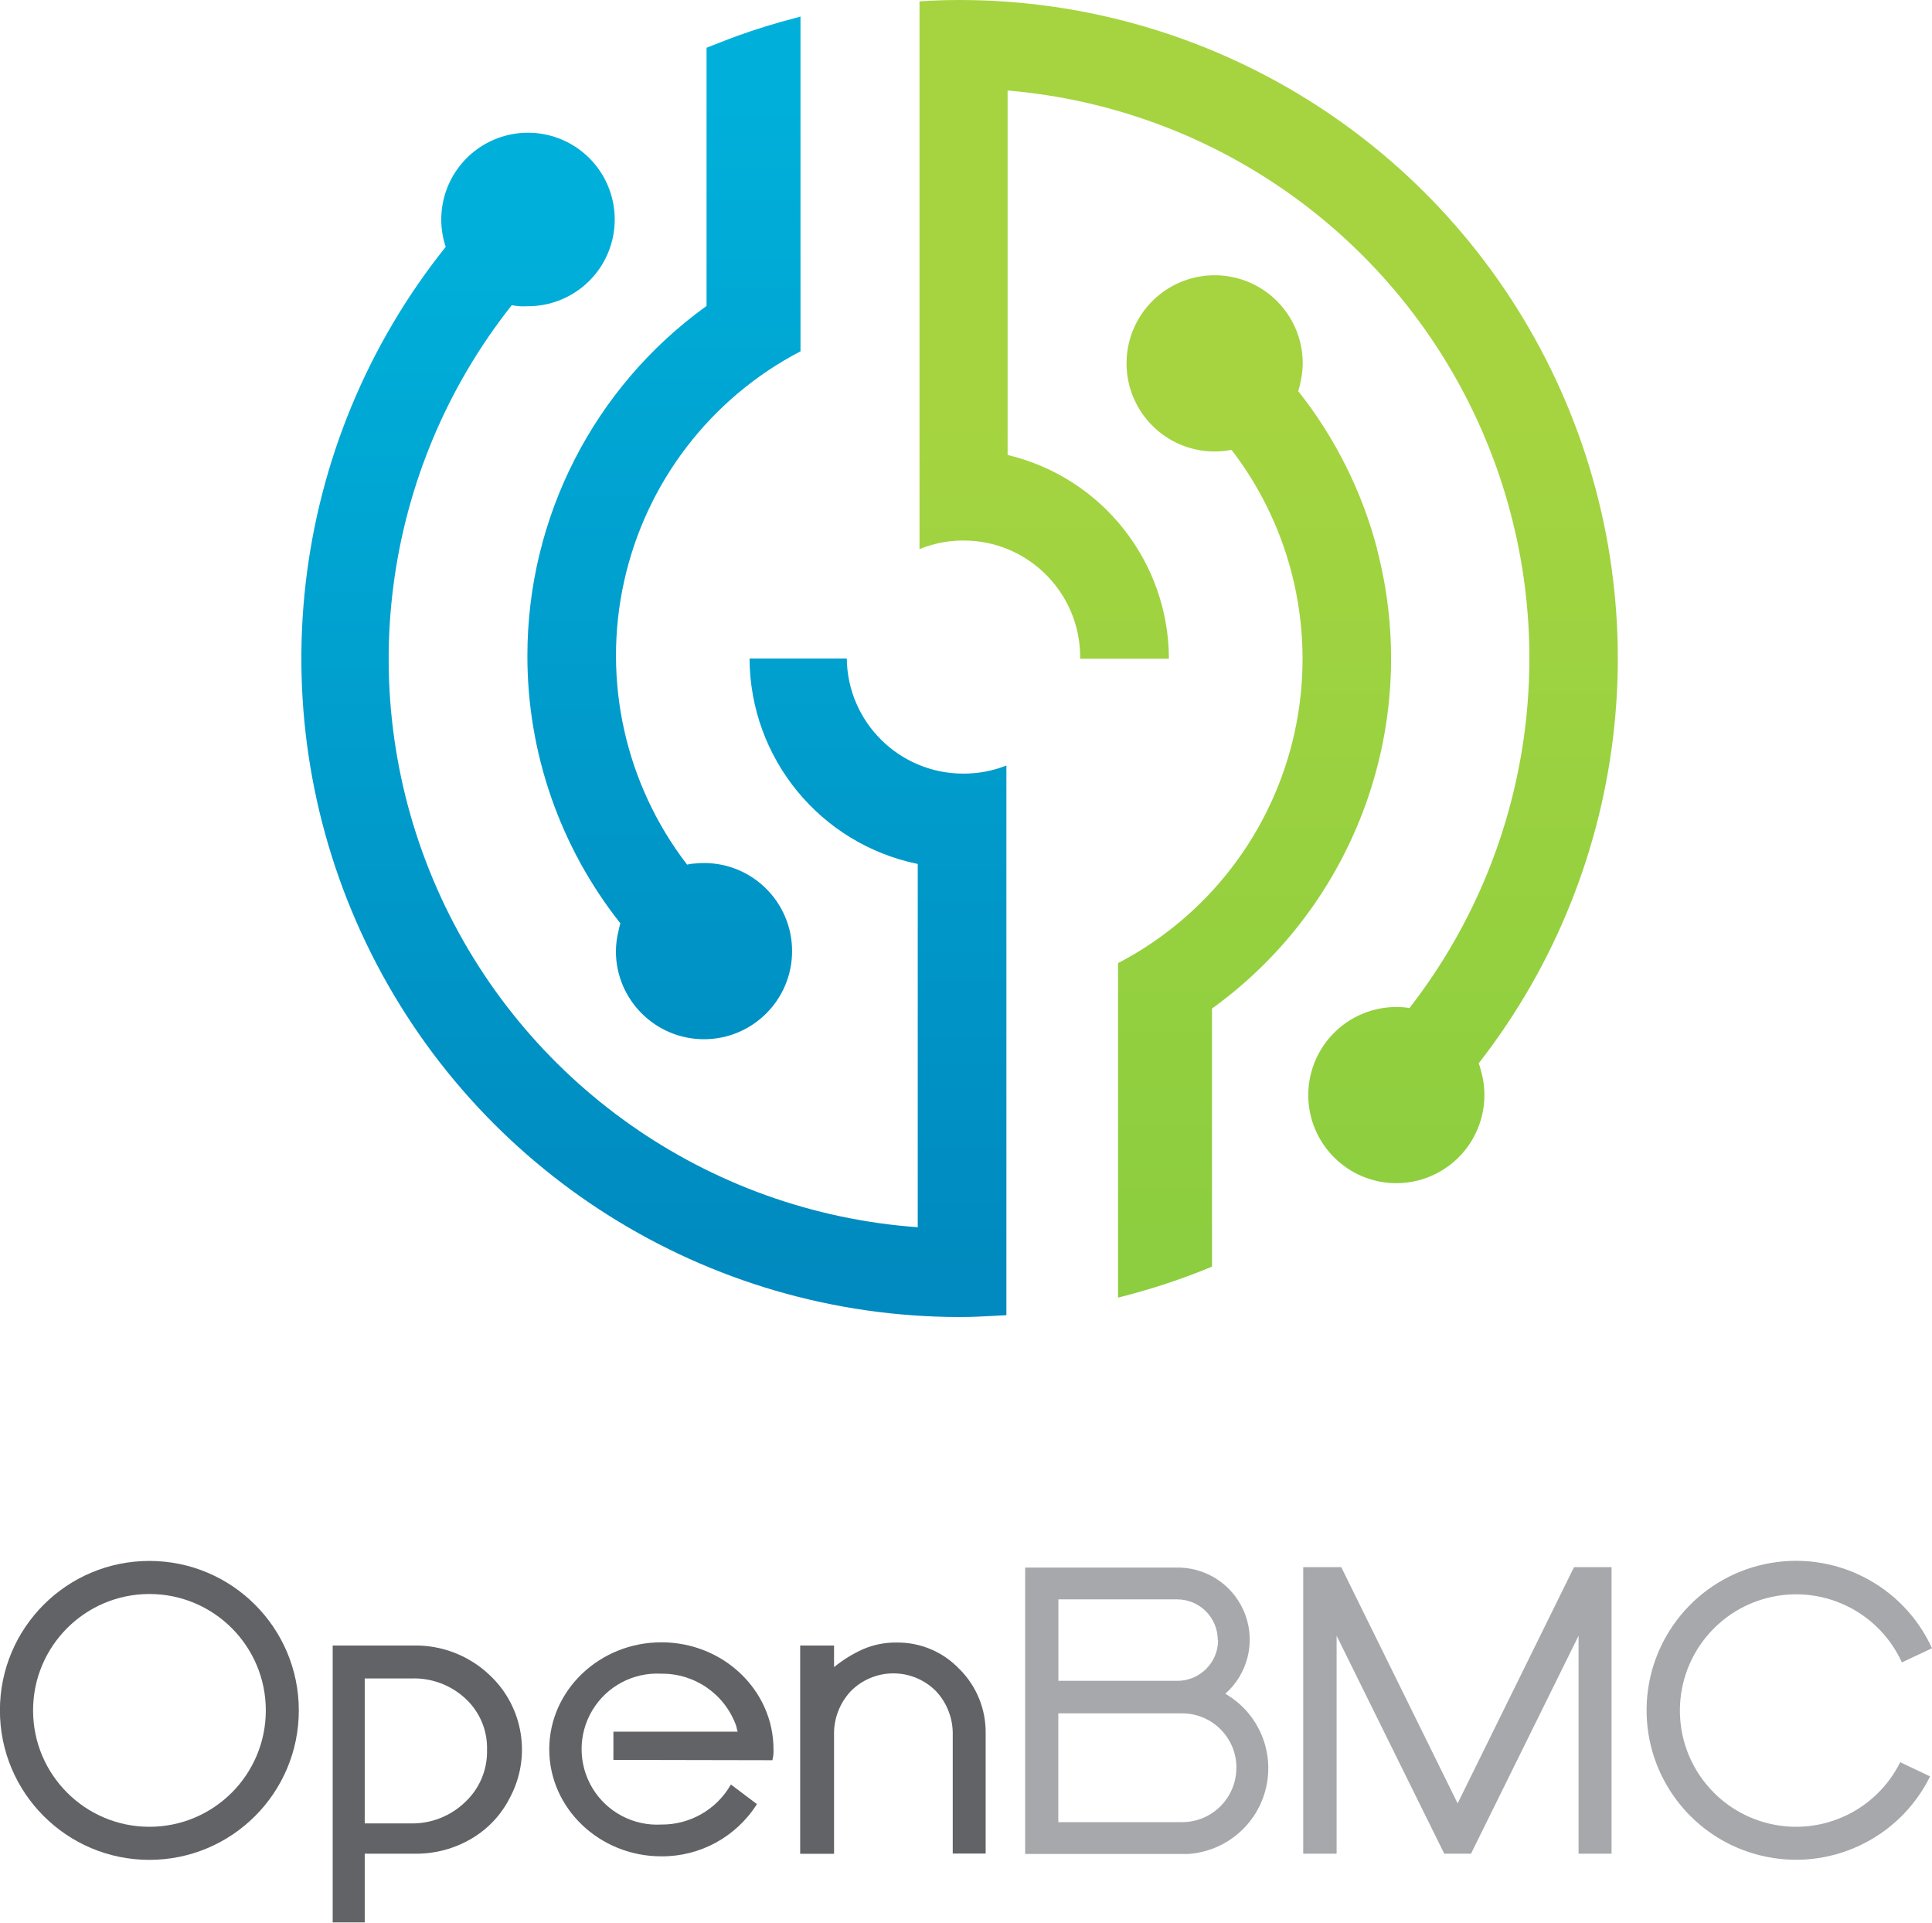
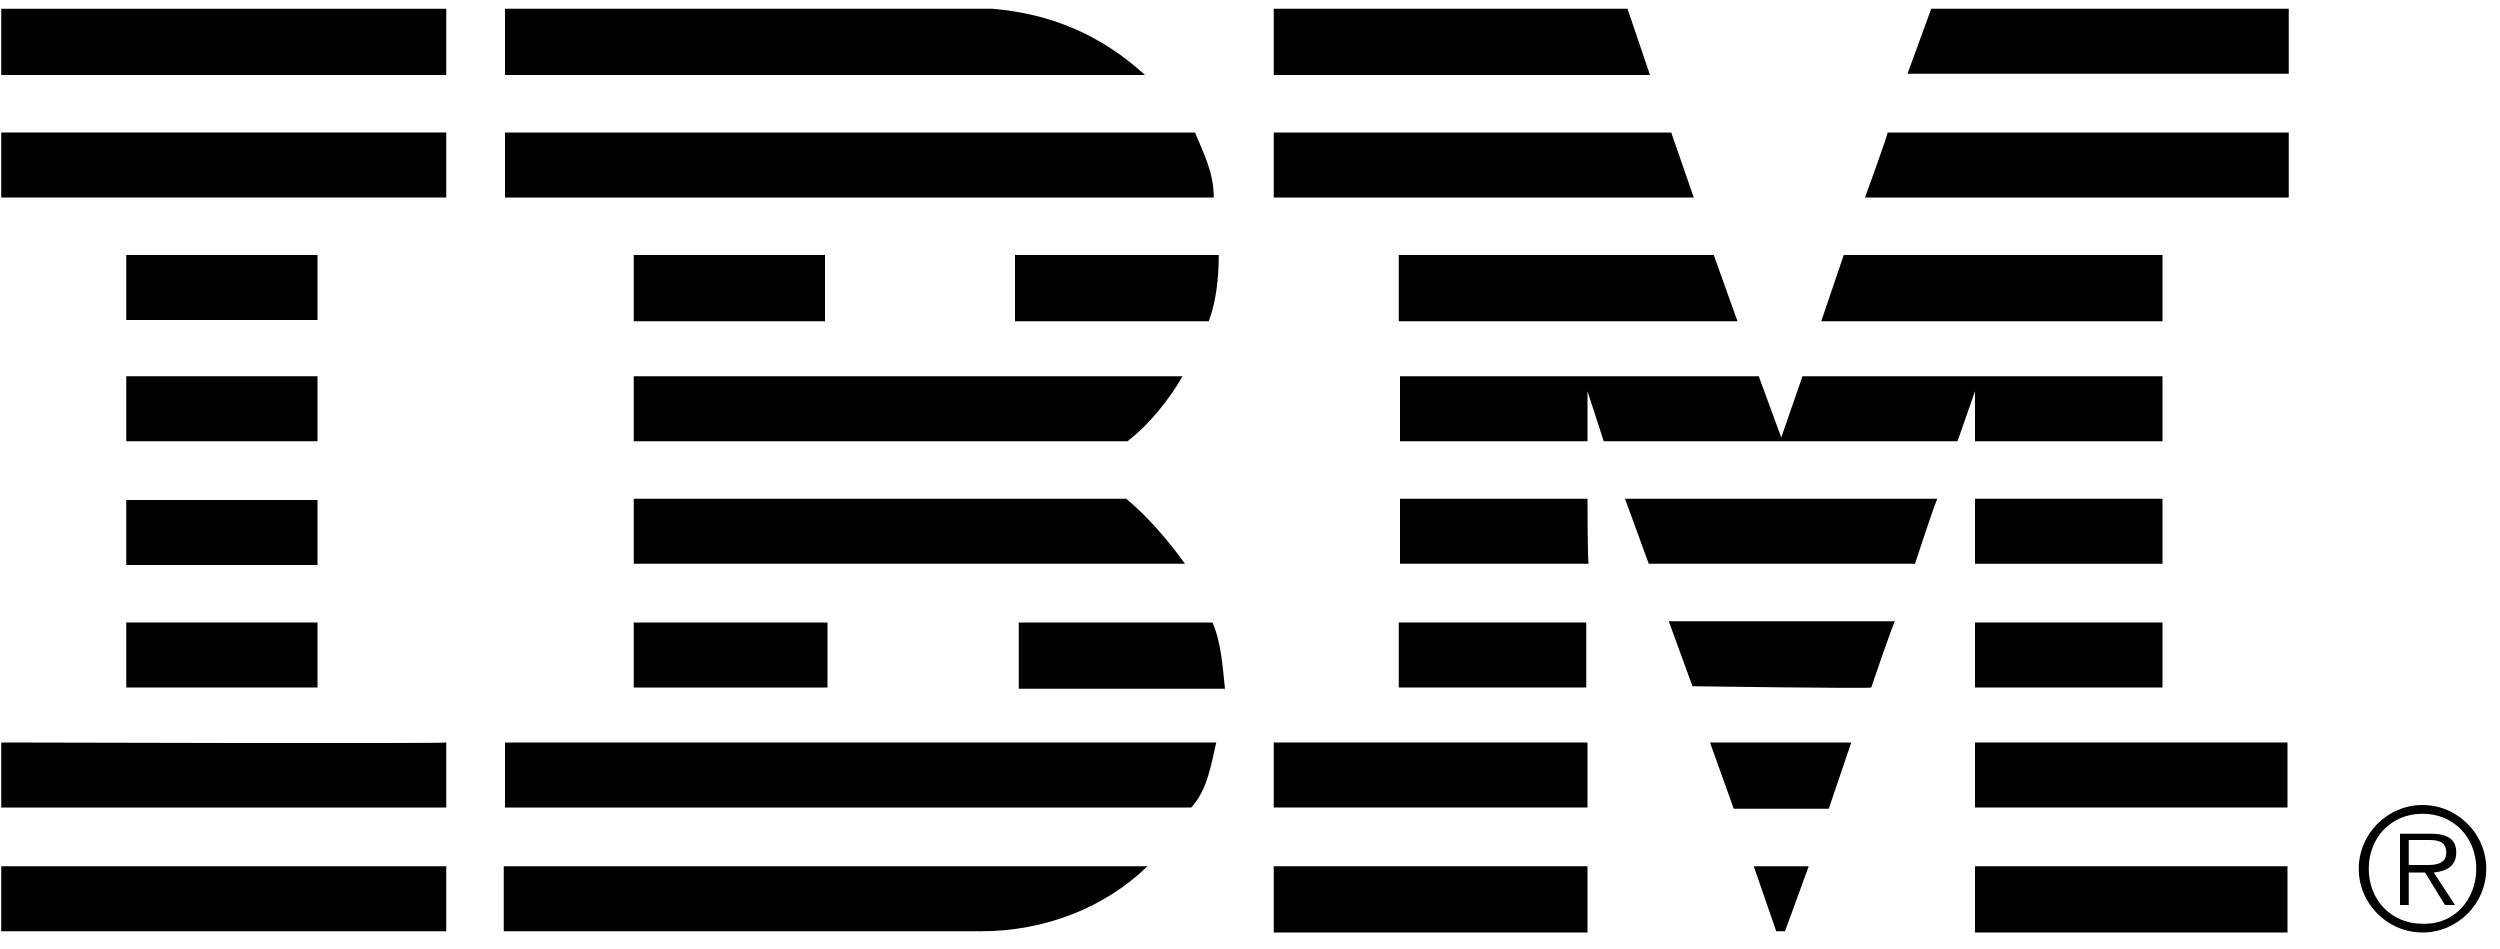
- <svg xmlns="http://www.w3.org/2000/svg" xmlns:xlink="http://www.w3.org/1999/xlink" viewBox="0 0 241.23 240.05">
-   <defs>
-     <style>.cls-1{fill:#a6a8ab;}.cls-2{fill:url(#linear-gradient);}.cls-3{fill:url(#linear-gradient-2);}.cls-4{fill:url(#linear-gradient-3);}.cls-5{fill:url(#linear-gradient-4);}.cls-6{fill:#626366;}</style>
-     <linearGradient id="linear-gradient" x1="82.9" y1="11.55" x2="82.9" y2="154.54" gradientUnits="userSpaceOnUse">
-       <stop offset="0" stop-color="#00b0da" />
-       <stop offset="1" stop-color="#008abf" />
-     </linearGradient>
-     <linearGradient id="linear-gradient-2" x1="81.55" y1="27.55" x2="81.55" y2="158.66" xlink:href="#linear-gradient" />
-     <linearGradient id="linear-gradient-3" x1="156.66" y1="51.54" x2="156.66" y2="154.8" gradientUnits="userSpaceOnUse">
-       <stop offset="0" stop-color="#a5d440" />
-       <stop offset="1" stop-color="#8cce3f" />
-     </linearGradient>
-     <linearGradient id="linear-gradient-4" x1="158.41" y1="51.54" x2="158.41" y2="154.8" xlink:href="#linear-gradient-3" />
-   </defs>
-   <g id="Layer_2" data-name="Layer 2">
-     <g id="Layer_1-2" data-name="Layer 1">
-       <path class="cls-1" d="M241.23,205.77a18.66,18.66,0,1,0-.24,16L237.26,220a14.51,14.51,0,1,1,.21-12.46Z" />
-       <path class="cls-2" d="M65.85,81.86a53.68,53.68,0,0,0,11.61,33.41c-.1.29-.15.6-.22.9a10.81,10.81,0,0,0-.34,2.57,11,11,0,1,0,11-11,10.75,10.75,0,0,0-1.2.07c-.31,0-.61.08-.91.13A42.82,42.82,0,0,1,99.95,43.86h0V2.07l-.77.21q-3.63.94-7.12,2.2c-1.29.47-2.58,1-3.84,1.48h0V38.19l-.13.1A53.79,53.79,0,0,0,65.85,81.86Z" />
-       <path class="cls-3" d="M120.28,96.58a14.54,14.54,0,0,1-14.55-14.37H93.59v0a26.29,26.29,0,0,0,21,25.65v45.35A71.13,71.13,0,0,1,63.9,38.1c.31.06.63.1,1,.13s.64,0,1,0a10.83,10.83,0,1,0-10.25-7.41,82.23,82.23,0,0,0,64.18,133.6c1.41,0,2.81-.06,4.2-.14l1.63-.09h0V95.57A14.47,14.47,0,0,1,120.28,96.58Z" />
-       <path class="cls-4" d="M171.95,68.54a53.78,53.78,0,0,0-9.85-19.71,11.31,11.31,0,0,0,.32-1.3,10.78,10.78,0,0,0,.24-2.17,11,11,0,1,0-8.89,10.8,42.83,42.83,0,0,1-14.17,64.08V162c1.08-.27,2.14-.56,3.2-.87a82.35,82.35,0,0,0,8.53-3V125.91a53.91,53.91,0,0,0,20.6-57.37Z" />
-       <path class="cls-5" d="M184.63,132.75A82.21,82.21,0,0,0,119.79,0c-1.64,0-3.26.06-4.87.16h-.11V68.55h0A14.53,14.53,0,0,1,120,67.48h.27A14.56,14.56,0,0,1,134.87,82s0,.07,0,.11,0,.08,0,.13h11.08A26.21,26.21,0,0,0,125.81,56.8V11.3A71.14,71.14,0,0,1,176,125.83h-.07a11,11,0,0,0-12.58,10.88,11,11,0,0,0,11,11h0a11,11,0,0,0,10.54-14.13C184.82,133.3,184.73,133,184.63,132.75Z" />
-       <polygon class="cls-1" points="201.22 231.42 201.22 195.65 196.53 195.65 182 225.14 167.47 195.65 162.72 195.65 162.72 231.42 166.89 231.42 166.89 204.21 180.33 231.42 183.67 231.42 197.1 204.21 197.1 231.42 201.22 231.42" />
-       <path class="cls-6" d="M119.82,208.4a10.6,10.6,0,0,0-7.9-3.34,10.15,10.15,0,0,0-4.16.83,15.94,15.94,0,0,0-3.62,2.24v-2.7H99.91v26h4.23V216.64a7.74,7.74,0,0,1,2.08-5.5,7.48,7.48,0,0,1,10.66,0,7.76,7.76,0,0,1,2.08,5.48v14.78h4.11v-15a11.12,11.12,0,0,0-3.24-8" />
-       <path class="cls-6" d="M63.68,224.4a12.41,12.41,0,0,1-4.86,5.17,13.54,13.54,0,0,1-7,1.85H45.54V240h-4V205.43H51.64a13.41,13.41,0,0,1,9.57,3.76,12.73,12.73,0,0,1,2.47,15.21m-18.14,3.24h5.77A9.48,9.48,0,0,0,58.05,225a8.59,8.59,0,0,0,2.76-6.54,8.38,8.38,0,0,0-2.7-6.41,9.43,9.43,0,0,0-6.68-2.51H45.54Z" />
-       <path class="cls-6" d="M96.44,219.75a4.56,4.56,0,0,0,.14-1.36c0-7.38-6.27-13.36-14-13.36s-14,6-14,13.36,6.27,13.36,14,13.36a14,14,0,0,0,11.93-6.52l-3.25-2.45a9.89,9.89,0,0,1-8.68,5,9.43,9.43,0,1,1,0-18.83,9.8,9.8,0,0,1,9.35,6.54c0,.07.15.63.17.7H76.59v3.52Z" />
-       <path class="cls-6" d="M33.19,213.53A14.53,14.53,0,1,1,18.66,199a14.53,14.53,0,0,1,14.53,14.53m4.12,0a18.66,18.66,0,1,0-18.66,18.66,18.66,18.66,0,0,0,18.66-18.66" />
-       <path class="cls-1" d="M154.37,220.69a6.77,6.77,0,0,1-6.75,6.79H132.14V213.9h15.49a6.78,6.78,0,0,1,6.75,6.79m-2.29-15.93a5.08,5.08,0,0,1-5.05,5.08l-14.89,0V199.67H147a5.07,5.07,0,0,1,5.05,5.08m.94,6.7a9,9,0,0,0-5.69-15.75H128v35.75h20.14l.28,0v0A10.73,10.73,0,0,0,153,211.46" />
+ <svg xmlns="http://www.w3.org/2000/svg" version="1.1" id="Layer_1" x="0px" y="0px" viewBox="0 0 200 75.9" style="enable-background:new 0 0 200 75.9;" xml:space="preserve">
+   <g>
+     <g>
+       <polygon points="183.1,5.9 152.6,5.9 154.5,0.7 183.1,0.7        " />
+       <path d="M101.9,0.7l28.3,0L132,6c0,0-30.1,0-30.1,0C101.9,5.9,101.9,0.7,101.9,0.7z" />
+       <path d="M79.4,0.7c4.7,0.4,8.7,2.1,12.2,5.3c0,0-51.2,0-51.2,0c0,0,0-5.3,0-5.3L79.4,0.7z" />
+       <rect x="0.1" y="0.7" width="35.6" height="5.3" />
+       <path d="M183.1,15.8h-33.9c0,0,1.9-5.2,1.8-5.2h32.1V15.8z" />
+       <polygon points="135.5,15.8 101.9,15.8 101.9,10.6 133.7,10.6        " />
+       <path d="M95.6,10.6c0.7,1.7,1.5,3.2,1.5,5.2H40.4v-5.2H95.6z" />
+       <rect x="0.1" y="10.6" width="35.6" height="5.2" />
+       <polygon points="145.7,25.7 147.5,20.4 173,20.4 173,25.7        " />
+       <polygon points="137.1,20.4 139,25.7 111.9,25.7 111.9,20.4      " />
+       <path d="M97.5,20.4c0,1.8-0.2,3.7-0.8,5.3H81.2v-5.3H97.5z" />
+       <rect x="10.1" y="20.4" width="15.3" height="5.2" />
+       <rect x="50.7" y="20.4" width="15.3" height="5.3" />
+       <path d="M127,31.3c0,0,0,4,0,4h-15v-5.2h28.7l1.8,4.9c0,0,1.7-4.9,1.7-4.9H173v5.2h-15c0,0,0-4,0-4l-1.4,4l-28.3,0L127,31.3z" />
+       <path d="M50.7,30.1h43.9v0c-1,1.8-2.7,3.9-4.4,5.2c0,0-39.5,0-39.5,0S50.7,30.1,50.7,30.1z" />
+       <rect x="10.1" y="30.1" width="15.3" height="5.2" />
+       <rect x="158" y="39.9" width="15" height="5.2" />
+       <path d="M127,39.9h-15v5.2c0,0,15.1,0,15.1,0C127,45.2,127,39.9,127,39.9z" />
+       <path d="M155,39.9c-0.1,0-1.8,5.2-1.8,5.2l-21.3,0c0,0-1.9-5.2-1.9-5.2H155z" />
+       <path d="M50.7,39.9h39.4c1.8,1.5,3.4,3.4,4.7,5.2c0.1,0-44.1,0-44.1,0C50.7,45.2,50.7,40,50.7,39.9z" />
+       <path d="M25.4,45.2v-5.2H10.1c0,0,0,5.2,0,5.2C10.1,45.2,25.3,45.2,25.4,45.2z" />
+       <rect x="158" y="49.8" width="15" height="5.2" />
+       <rect x="111.9" y="49.8" width="15" height="5.2" />
+       <path d="M149.7,55c0,0,1.8-5.3,1.9-5.3h-18.1c0,0,1.9,5.2,1.9,5.2S149.7,55.1,149.7,55z" />
+       <path d="M50.7,55c0,0,0-5.2,0-5.2l15.5,0c0,0,0,5.2,0,5.2C66.1,55,50.7,55,50.7,55z" />
+       <path d="M97,49.8c0.7,1.6,0.8,3.5,1,5.3H81.5v-5.3H97z" />
+       <rect x="10.1" y="49.8" width="15.3" height="5.2" />
+       <rect x="158" y="59.4" width="25" height="5.2" />
+       <rect x="101.9" y="59.4" width="25.1" height="5.2" />
+       <polygon points="146.3,64.7 138.7,64.7 136.8,59.4 148.1,59.4        " />
+       <path d="M0.1,59.4v5.2h35.6c0,0,0-5.2,0-5.2C35.7,59.5,0.1,59.4,0.1,59.4z" />
+       <path d="M97.3,59.4c-0.4,1.7-0.7,3.8-2,5.2l-0.5,0H40.4v-5.2H97.3z" />
+       <polygon points="142.8,74.5 142.1,74.5 140.3,69.3 144.7,69.3        " />
+       <rect x="158" y="69.3" width="25" height="5.3" />
+       <path d="M40.3,74.5v-5.2c0,0,51.4,0,51.5,0c-3.4,3.3-8.2,5.2-13.3,5.2L40.3,74.5" />
+       <rect x="101.9" y="69.3" width="25.1" height="5.3" />
+       <path d="M35.7,69.3c0,0,0,5.2,0,5.2c0,0-35.6,0-35.6,0c0,0,0-5.2,0-5.2C0.1,69.3,35.7,69.3,35.7,69.3z" />
    </g>
+     <path d="M188.7,69.5c0-2.8,2.3-5.1,5.1-5.1c2.8,0,5.1,2.3,5.1,5.1c0,2.8-2.3,5.1-5.1,5.1C191,74.6,188.7,72.3,188.7,69.5z       M198.1,69.5c0-2.5-1.8-4.4-4.3-4.4c-2.5,0-4.3,1.9-4.3,4.4c0,2.5,1.8,4.4,4.3,4.4C196.3,74,198.1,72,198.1,69.5z M196.4,72.4h-0.8      l-1.6-2.6h-1.3v2.6h-0.7v-5.7h2.5c1.5,0,2,0.6,2,1.5c0,1.1-0.8,1.5-1.8,1.6L196.4,72.4z M193.7,69.2c0.8,0,2,0.1,2-1      c0-0.9-0.7-1-1.4-1h-1.6v2H193.7z" />
  </g>
</svg>
